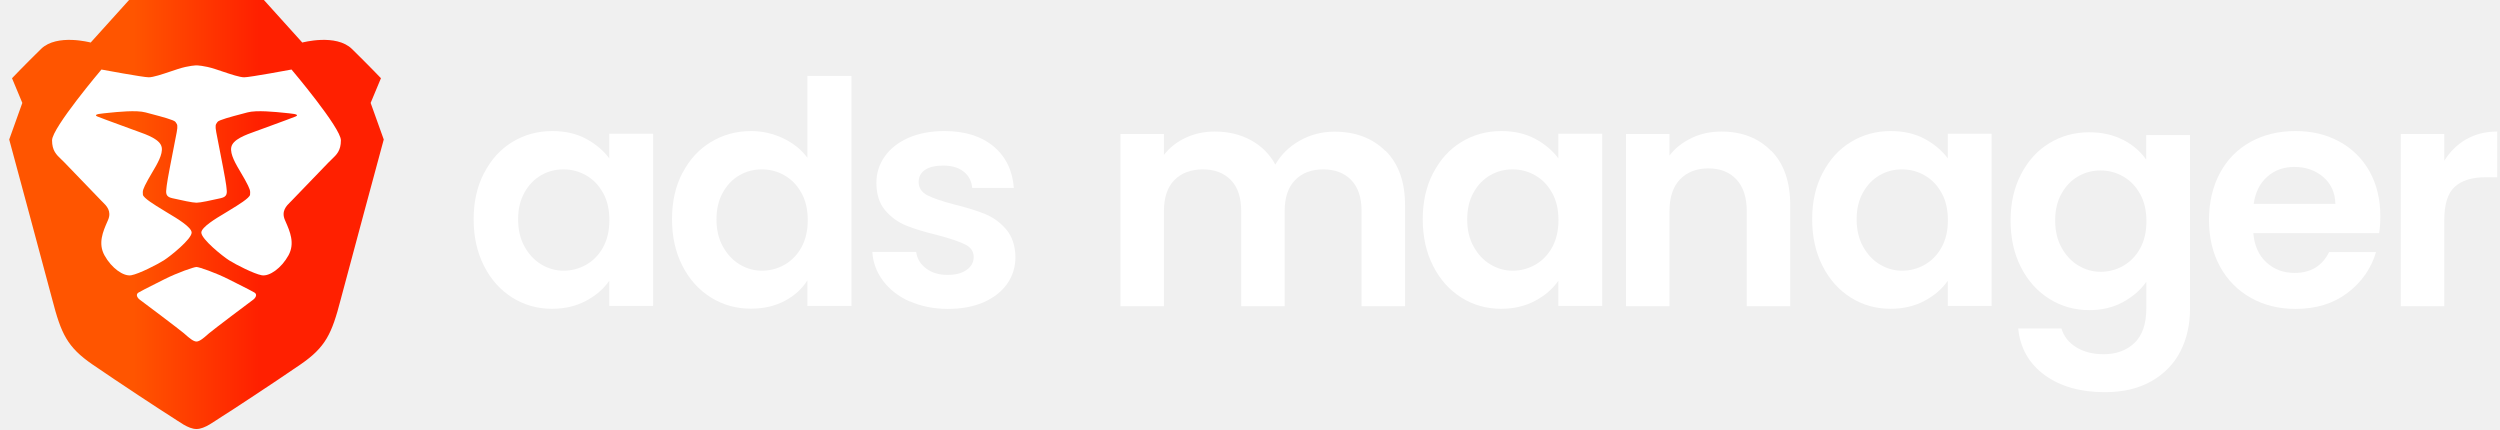
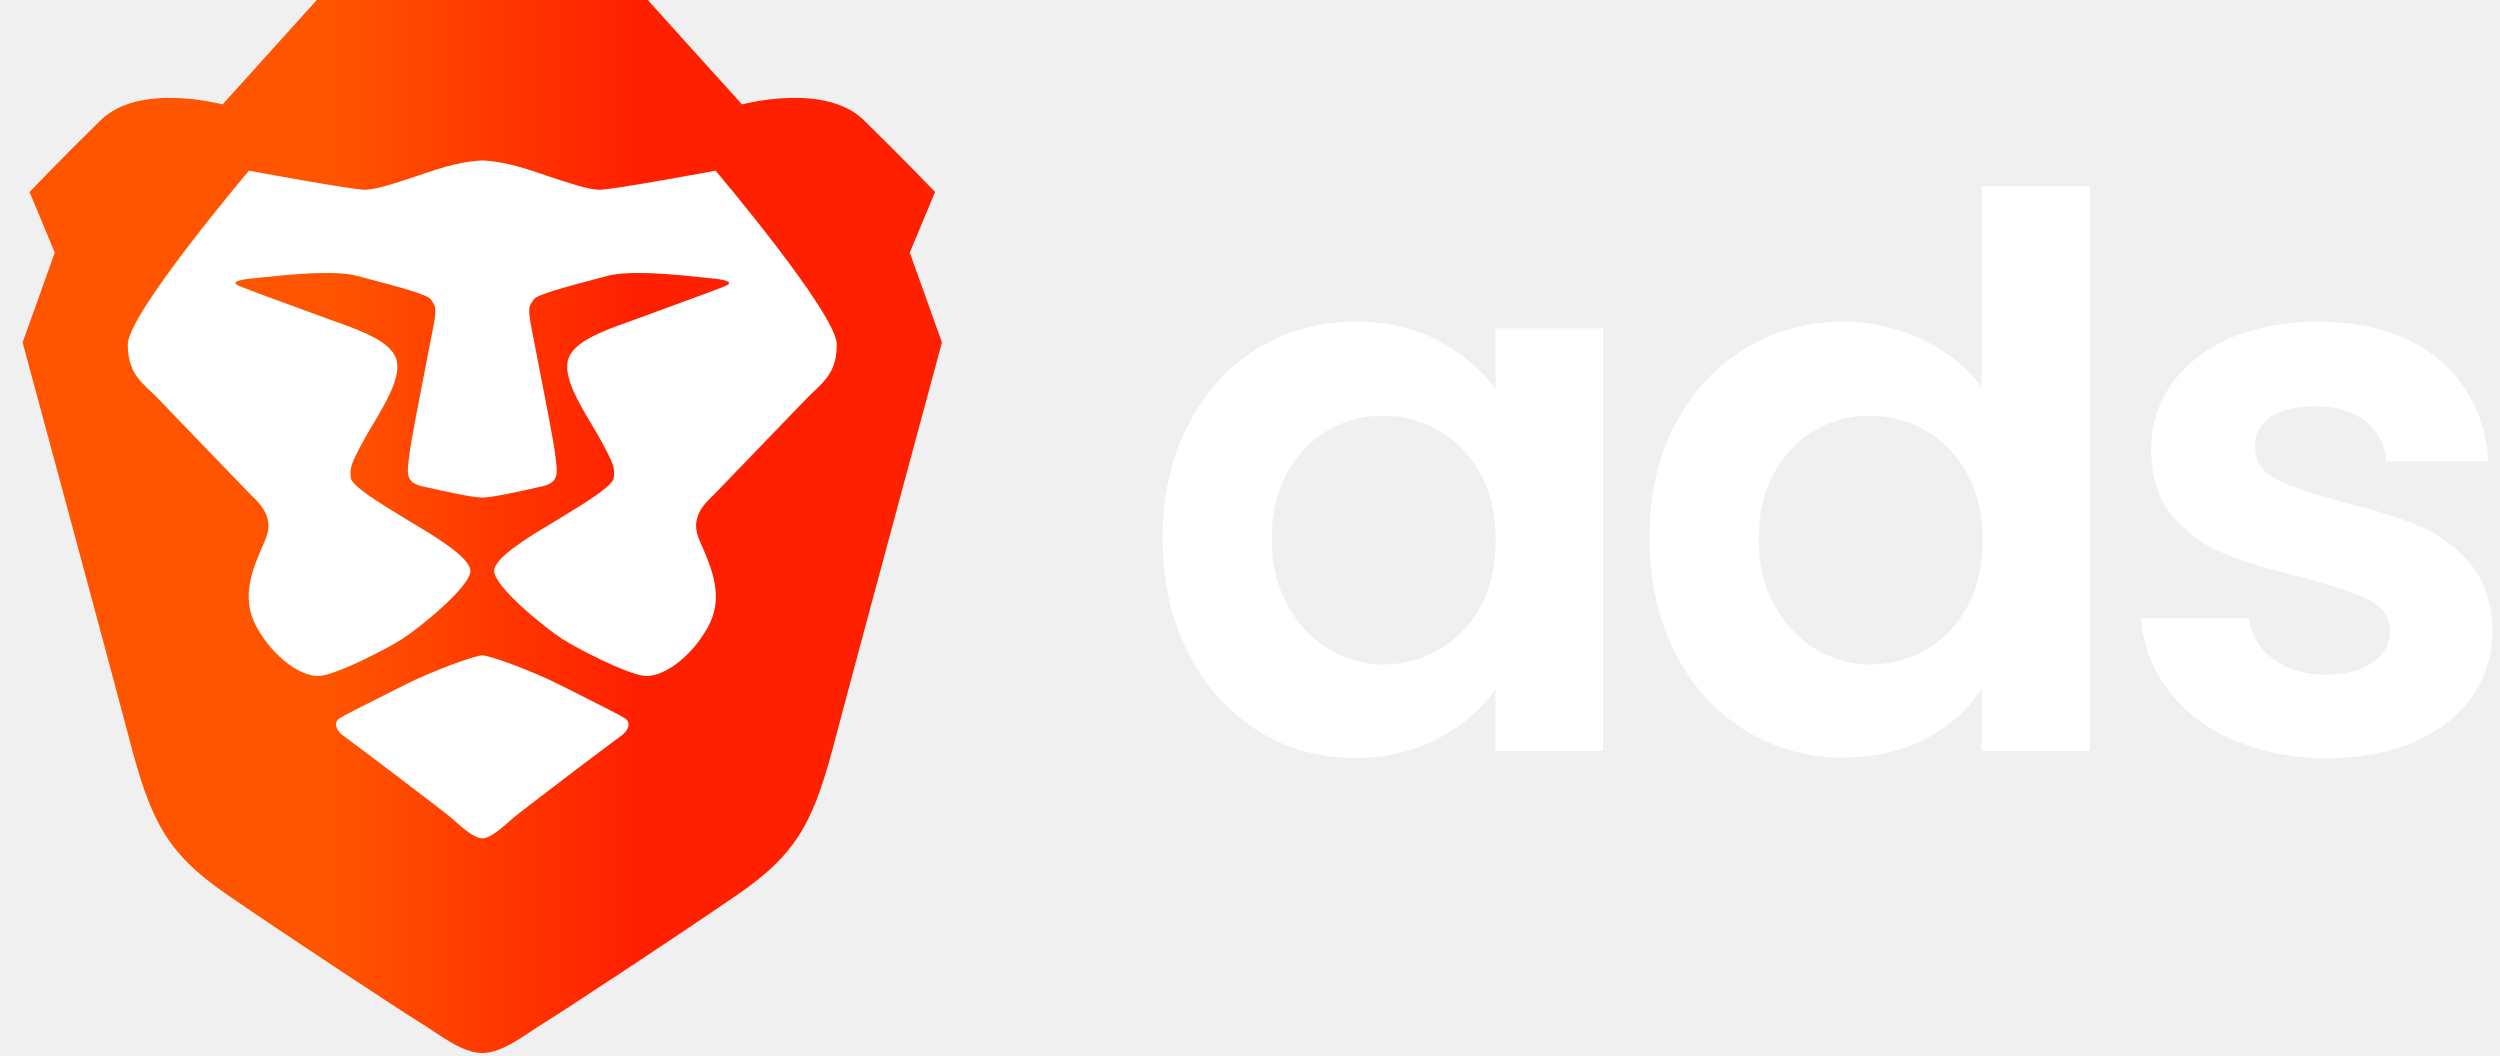
- <svg xmlns="http://www.w3.org/2000/svg" width="378" height="65" viewBox="0 0 378 65" fill="none">
+ <svg xmlns="http://www.w3.org/2000/svg" width="154" height="65" viewBox="0 0 154 65" fill="none">
  <path fill-rule="evenodd" clip-rule="evenodd" d="M56.041 15.561L57.599 11.827C57.599 11.827 55.617 9.752 53.21 7.401C50.803 5.05 45.706 6.433 45.706 6.433L39.902 1.52588e-05H29.708H19.515L13.71 6.433C13.71 6.433 8.613 5.05 6.206 7.401C3.799 9.752 1.817 11.827 1.817 11.827L3.375 15.561L1.393 21.093C1.393 21.093 7.222 42.661 7.905 45.295C9.25 50.481 10.17 52.486 13.993 55.114C17.816 57.742 24.753 62.305 25.885 62.997C27.018 63.688 28.434 64.866 29.708 64.866C30.982 64.866 32.398 63.688 33.531 62.997C34.663 62.305 41.6 57.742 45.423 55.114C49.246 52.486 50.166 50.481 51.511 45.295C52.194 42.661 58.023 21.093 58.023 21.093L56.041 15.561Z" fill="url(#paint0_linear_1_51)" />
  <path d="M36.928 11.688C37.778 11.688 44.078 10.513 44.078 10.513C44.078 10.513 51.544 19.329 51.544 21.213C51.544 22.771 50.902 23.381 50.146 24.099C49.988 24.25 49.824 24.405 49.661 24.575L44.062 30.382C44.007 30.439 43.945 30.5 43.88 30.564C43.321 31.113 42.498 31.921 43.079 33.263C43.118 33.353 43.157 33.444 43.198 33.537C43.835 34.991 44.62 36.786 43.62 38.606C42.556 40.541 40.733 41.832 39.565 41.619C38.397 41.405 35.654 40.005 34.645 39.365C33.637 38.725 30.44 36.15 30.44 35.164C30.44 34.342 32.739 32.975 33.856 32.311C34.078 32.178 34.254 32.074 34.355 32.008C34.47 31.932 34.663 31.815 34.901 31.671C35.92 31.052 37.761 29.934 37.808 29.439C37.864 28.828 37.843 28.649 37.021 27.14C36.846 26.819 36.642 26.475 36.43 26.12C35.648 24.805 34.772 23.332 34.965 22.277C35.184 21.086 37.095 20.403 38.713 19.825C38.915 19.752 39.113 19.681 39.302 19.612C39.775 19.438 40.368 19.22 40.988 18.994C42.603 18.402 44.399 17.746 44.695 17.612C45.105 17.428 44.999 17.252 43.757 17.137C43.593 17.122 43.389 17.101 43.155 17.076C41.618 16.917 38.785 16.622 37.407 16.998C37.136 17.071 36.832 17.152 36.514 17.236C34.966 17.645 33.069 18.147 32.887 18.436C32.855 18.487 32.824 18.531 32.794 18.572C32.62 18.814 32.506 18.972 32.699 20C32.756 20.306 32.874 20.909 33.02 21.654C33.448 23.835 34.115 27.238 34.199 28.002C34.211 28.109 34.224 28.212 34.236 28.312C34.343 29.165 34.414 29.732 33.4 29.959C33.316 29.977 33.227 29.997 33.135 30.018C31.991 30.274 30.314 30.65 29.708 30.65C29.102 30.65 27.423 30.274 26.279 30.017C26.188 29.997 26.1 29.977 26.016 29.959C25.002 29.732 25.073 29.165 25.18 28.312C25.192 28.212 25.205 28.109 25.217 28.002C25.301 27.237 25.97 23.826 26.397 21.645C26.543 20.904 26.66 20.305 26.717 20C26.91 18.972 26.796 18.814 26.622 18.572C26.593 18.531 26.561 18.487 26.529 18.436C26.347 18.147 24.45 17.645 22.903 17.236C22.584 17.152 22.28 17.071 22.009 16.998C20.631 16.622 17.798 16.917 16.261 17.076C16.027 17.101 15.823 17.122 15.659 17.137C14.417 17.252 14.312 17.428 14.721 17.612C15.017 17.745 16.811 18.402 18.427 18.993C19.047 19.22 19.641 19.437 20.114 19.612C20.303 19.682 20.501 19.752 20.703 19.825C22.321 20.403 24.232 21.086 24.451 22.277C24.645 23.332 23.768 24.804 22.986 26.119C22.774 26.475 22.57 26.819 22.395 27.14C21.573 28.649 21.551 28.828 21.608 29.439C21.655 29.934 23.495 31.051 24.515 31.67C24.752 31.814 24.945 31.932 25.061 32.008C25.162 32.074 25.337 32.178 25.559 32.31C26.676 32.975 28.976 34.342 28.976 35.164C28.976 36.15 25.779 38.725 24.77 39.365C23.762 40.005 21.019 41.405 19.851 41.619C18.683 41.832 16.86 40.541 15.796 38.606C14.796 36.786 15.581 34.991 16.218 33.537C16.258 33.444 16.298 33.353 16.337 33.263C16.918 31.921 16.095 31.113 15.536 30.564C15.47 30.5 15.409 30.439 15.353 30.382L9.755 24.575C9.592 24.405 9.428 24.25 9.27 24.099C8.514 23.381 7.872 22.771 7.872 21.213C7.872 19.329 15.338 10.513 15.338 10.513C15.338 10.513 21.638 11.688 22.488 11.688C23.165 11.688 24.474 11.248 25.839 10.789C26.184 10.673 26.533 10.555 26.877 10.444C28.575 9.89 29.708 9.886 29.708 9.886C29.708 9.886 30.841 9.89 32.54 10.444C32.883 10.555 33.232 10.673 33.577 10.789C34.942 11.248 36.251 11.688 36.928 11.688Z" fill="white" />
  <path d="M35.847 42.873C37.179 43.544 38.124 44.019 38.481 44.237C38.943 44.52 38.661 45.053 38.24 45.344C37.819 45.635 32.162 49.914 31.613 50.387C31.542 50.447 31.468 50.513 31.39 50.581C30.861 51.047 30.186 51.641 29.708 51.641C29.229 51.641 28.554 51.047 28.025 50.581C27.948 50.513 27.873 50.447 27.803 50.387C27.254 49.914 21.597 45.635 21.176 45.344C20.755 45.053 20.473 44.52 20.935 44.237C21.293 44.019 22.238 43.543 23.572 42.872C23.962 42.675 24.386 42.462 24.838 42.233C26.833 41.225 29.32 40.367 29.708 40.367C30.096 40.367 32.582 41.225 34.578 42.233C35.031 42.462 35.456 42.676 35.847 42.873Z" fill="white" />
  <path d="M73.195 26.167C74.253 24.124 75.665 22.564 77.466 21.469C79.268 20.373 81.273 19.816 83.502 19.816C85.452 19.816 87.142 20.206 88.609 20.986C90.058 21.766 91.228 22.75 92.119 23.939V20.224H98.749V46.261H92.119V42.454C91.265 43.68 90.113 44.683 88.609 45.481C87.123 46.28 85.396 46.689 83.465 46.689C81.273 46.689 79.268 46.131 77.466 44.999C75.665 43.866 74.235 42.287 73.195 40.226C72.136 38.164 71.616 35.806 71.616 33.15C71.616 30.494 72.136 28.191 73.195 26.149V26.167ZM91.172 29.157C90.54 28.006 89.705 27.133 88.628 26.52C87.569 25.907 86.418 25.61 85.192 25.61C83.966 25.61 82.833 25.907 81.812 26.501C80.772 27.096 79.936 27.969 79.305 29.101C78.655 30.253 78.339 31.609 78.339 33.169C78.339 34.729 78.655 36.103 79.305 37.273C79.955 38.443 80.79 39.353 81.849 39.984C82.908 40.616 84.022 40.931 85.21 40.931C86.399 40.931 87.569 40.634 88.646 40.021C89.705 39.409 90.559 38.536 91.191 37.384C91.822 36.233 92.138 34.877 92.138 33.28C92.138 31.683 91.822 30.309 91.191 29.176L91.172 29.157Z" fill="white" />
  <path d="M103.188 26.167C104.246 24.124 105.676 22.564 107.496 21.469C109.316 20.373 111.341 19.816 113.569 19.816C115.259 19.816 116.875 20.187 118.416 20.911C119.958 21.654 121.165 22.62 122.075 23.846V11.477H128.742V46.261H122.075V42.399C121.258 43.68 120.125 44.72 118.639 45.5C117.172 46.28 115.463 46.67 113.513 46.67C111.322 46.67 109.316 46.113 107.496 44.98C105.676 43.847 104.246 42.269 103.188 40.207C102.129 38.146 101.609 35.787 101.609 33.131C101.609 30.476 102.129 28.173 103.188 26.13V26.167ZM121.165 29.157C120.533 28.006 119.698 27.133 118.621 26.52C117.562 25.907 116.411 25.61 115.185 25.61C113.959 25.61 112.826 25.907 111.805 26.501C110.765 27.096 109.929 27.969 109.298 29.101C108.648 30.253 108.332 31.609 108.332 33.169C108.332 34.729 108.648 36.103 109.298 37.273C109.948 38.443 110.783 39.353 111.842 39.984C112.901 40.616 114.015 40.931 115.203 40.931C116.392 40.931 117.562 40.634 118.639 40.021C119.698 39.409 120.552 38.536 121.183 37.384C121.815 36.233 122.131 34.877 122.131 33.28C122.131 31.683 121.815 30.309 121.183 29.176L121.165 29.157Z" fill="white" />
  <path d="M137.526 45.574C135.836 44.813 134.499 43.773 133.515 42.454C132.531 41.136 131.992 39.687 131.899 38.09H138.529C138.659 39.093 139.142 39.929 140.015 40.579C140.869 41.229 141.946 41.563 143.228 41.563C144.509 41.563 145.456 41.321 146.162 40.801C146.868 40.3 147.221 39.65 147.221 38.87C147.221 38.016 146.793 37.384 145.921 36.957C145.066 36.53 143.692 36.066 141.816 35.564C139.866 35.1 138.288 34.617 137.043 34.116C135.799 33.614 134.741 32.853 133.849 31.813C132.958 30.773 132.512 29.38 132.512 27.634C132.512 26.186 132.921 24.886 133.756 23.679C134.592 22.49 135.781 21.543 137.322 20.856C138.882 20.169 140.702 19.816 142.801 19.816C145.902 19.816 148.372 20.596 150.229 22.137C152.086 23.697 153.089 25.777 153.293 28.414H146.998C146.905 27.374 146.478 26.557 145.698 25.944C144.936 25.331 143.896 25.034 142.615 25.034C141.426 25.034 140.498 25.257 139.866 25.684C139.216 26.13 138.901 26.743 138.901 27.523C138.901 28.396 139.346 29.064 140.219 29.529C141.092 29.974 142.466 30.439 144.305 30.921C146.181 31.386 147.741 31.869 148.966 32.37C150.192 32.871 151.251 33.651 152.142 34.691C153.033 35.75 153.498 37.124 153.535 38.851C153.535 40.356 153.126 41.711 152.291 42.9C151.455 44.089 150.266 45.017 148.725 45.704C147.165 46.373 145.363 46.707 143.302 46.707C141.241 46.707 139.253 46.317 137.563 45.556L137.526 45.574Z" fill="white" />
  <path d="M209.509 22.806C211.459 24.756 212.443 27.504 212.443 31.014V46.299H205.869V31.906C205.869 29.863 205.349 28.303 204.309 27.226C203.269 26.149 201.858 25.61 200.075 25.61C198.292 25.61 196.862 26.149 195.822 27.226C194.763 28.303 194.243 29.863 194.243 31.906V46.299H187.669V31.906C187.669 29.863 187.149 28.303 186.109 27.226C185.069 26.149 183.658 25.61 181.875 25.61C180.092 25.61 178.625 26.149 177.566 27.226C176.508 28.303 175.988 29.863 175.988 31.906V46.299H169.413V20.261H175.988V23.419C176.842 22.323 177.919 21.469 179.256 20.837C180.593 20.206 182.061 19.89 183.658 19.89C185.701 19.89 187.521 20.317 189.118 21.19C190.715 22.044 191.959 23.289 192.832 24.886C193.686 23.381 194.912 22.174 196.528 21.264C198.143 20.354 199.889 19.909 201.765 19.909C204.959 19.909 207.541 20.893 209.491 22.843L209.509 22.806Z" fill="white" />
  <path d="M216.696 26.167C217.755 24.124 219.166 22.564 220.968 21.469C222.769 20.373 224.775 19.816 227.003 19.816C228.953 19.816 230.643 20.206 232.111 20.986C233.559 21.766 234.729 22.75 235.621 23.939V20.224H242.251V46.261H235.621V42.454C234.766 43.68 233.615 44.683 232.111 45.481C230.625 46.28 228.898 46.689 226.966 46.689C224.775 46.689 222.769 46.131 220.968 44.999C219.166 43.866 217.736 42.287 216.696 40.226C215.638 38.164 215.118 35.806 215.118 33.15C215.118 30.494 215.638 28.191 216.696 26.149V26.167ZM234.673 29.157C234.042 28.006 233.206 27.133 232.129 26.52C231.071 25.907 229.919 25.61 228.693 25.61C227.468 25.61 226.335 25.907 225.313 26.501C224.273 27.096 223.438 27.969 222.806 29.101C222.156 30.253 221.841 31.609 221.841 33.169C221.841 34.729 222.156 36.103 222.806 37.273C223.456 38.443 224.292 39.353 225.351 39.984C226.409 40.616 227.523 40.931 228.712 40.931C229.901 40.931 231.071 40.634 232.148 40.021C233.206 39.409 234.061 38.536 234.692 37.384C235.323 36.233 235.639 34.877 235.639 33.28C235.639 31.683 235.323 30.309 234.692 29.176L234.673 29.157Z" fill="white" />
  <path d="M267.823 22.806C269.736 24.756 270.683 27.504 270.683 31.014V46.299H264.109V31.906C264.109 29.844 263.589 28.247 262.549 27.133C261.509 26.019 260.098 25.461 258.315 25.461C256.532 25.461 255.065 26.019 254.006 27.133C252.948 28.247 252.428 29.844 252.428 31.906V46.299H245.853V20.261H252.428V23.511C253.301 22.379 254.433 21.506 255.789 20.856C257.145 20.206 258.649 19.89 260.283 19.89C263.385 19.89 265.892 20.874 267.805 22.824L267.823 22.806Z" fill="white" />
  <path d="M275.579 26.167C276.637 24.124 278.049 22.564 279.85 21.469C281.651 20.373 283.657 19.816 285.886 19.816C287.836 19.816 289.526 20.206 290.993 20.986C292.441 21.766 293.611 22.75 294.503 23.939V20.224H301.133V46.261H294.503V42.454C293.649 43.68 292.497 44.683 290.993 45.481C289.507 46.28 287.78 46.689 285.849 46.689C283.657 46.689 281.651 46.131 279.85 44.999C278.049 43.866 276.619 42.287 275.579 40.226C274.52 38.164 274 35.806 274 33.15C274 30.494 274.52 28.191 275.579 26.149V26.167ZM293.556 29.157C292.924 28.006 292.089 27.133 291.011 26.52C289.953 25.907 288.801 25.61 287.576 25.61C286.35 25.61 285.217 25.907 284.196 26.501C283.156 27.096 282.32 27.969 281.689 29.101C281.039 30.253 280.723 31.609 280.723 33.169C280.723 34.729 281.039 36.103 281.689 37.273C282.339 38.443 283.174 39.353 284.233 39.984C285.291 40.616 286.406 40.931 287.594 40.931C288.783 40.931 289.953 40.634 291.03 40.021C292.089 39.409 292.943 38.536 293.574 37.384C294.206 36.233 294.521 34.877 294.521 33.28C294.521 31.683 294.206 30.309 293.574 29.176L293.556 29.157Z" fill="white" />
  <path d="M321.03 21.151C322.497 21.913 323.667 22.916 324.503 24.141V20.427H331.133V46.65C331.133 49.064 330.65 51.219 329.684 53.113C328.719 55.007 327.251 56.511 325.32 57.626C323.37 58.74 321.03 59.297 318.263 59.297C314.567 59.297 311.54 58.443 309.163 56.716C306.804 54.989 305.449 52.649 305.151 49.659H311.689C312.041 50.847 312.784 51.794 313.917 52.5C315.069 53.206 316.443 53.559 318.077 53.559C319.99 53.559 321.531 52.983 322.739 51.85C323.927 50.699 324.521 48.971 324.521 46.65V42.601C323.667 43.827 322.516 44.849 321.011 45.666C319.526 46.483 317.817 46.891 315.904 46.891C313.713 46.891 311.707 46.334 309.887 45.201C308.067 44.069 306.637 42.49 305.579 40.429C304.52 38.367 304 36.009 304 33.353C304 30.697 304.52 28.394 305.579 26.351C306.637 24.309 308.049 22.749 309.85 21.653C311.651 20.557 313.657 20 315.886 20C317.836 20 319.544 20.39 321.011 21.151H321.03ZM323.574 29.323C322.943 28.171 322.107 27.299 321.03 26.686C319.971 26.073 318.82 25.776 317.594 25.776C316.369 25.776 315.236 26.073 314.214 26.667C313.174 27.261 312.339 28.134 311.707 29.267C311.057 30.419 310.741 31.774 310.741 33.334C310.741 34.894 311.057 36.269 311.707 37.439C312.357 38.609 313.193 39.519 314.251 40.15C315.31 40.781 316.424 41.097 317.613 41.097C318.801 41.097 319.971 40.8 321.049 40.187C322.107 39.574 322.961 38.701 323.593 37.55C324.224 36.399 324.54 35.043 324.54 33.446C324.54 31.849 324.224 30.474 323.593 29.341L323.574 29.323Z" fill="white" />
  <path d="M359.74 35.249H340.704C340.853 37.124 341.521 38.61 342.673 39.669C343.824 40.727 345.254 41.266 346.944 41.266C349.396 41.266 351.123 40.207 352.163 38.109H359.257C358.514 40.616 357.066 42.677 354.93 44.293C352.794 45.909 350.176 46.707 347.074 46.707C344.567 46.707 342.32 46.15 340.333 45.036C338.346 43.921 336.786 42.343 335.671 40.319C334.557 38.276 334 35.936 334 33.261C334 30.587 334.557 28.21 335.653 26.167C336.749 24.124 338.29 22.564 340.259 21.469C342.227 20.373 344.511 19.816 347.074 19.816C349.637 19.816 351.773 20.354 353.723 21.413C355.673 22.471 357.196 23.994 358.291 25.944C359.369 27.894 359.907 30.16 359.907 32.686C359.907 33.633 359.851 34.469 359.721 35.23L359.74 35.249ZM353.11 30.829C353.073 29.139 352.46 27.783 351.271 26.761C350.083 25.74 348.616 25.239 346.907 25.239C345.273 25.239 343.899 25.74 342.803 26.724C341.689 27.709 341.001 29.083 340.76 30.829H353.129H353.11Z" fill="white" />
  <path d="M372.899 21.06C374.254 20.28 375.814 19.89 377.579 19.89V26.799H375.833C373.771 26.799 372.211 27.281 371.153 28.247C370.094 29.213 369.574 30.903 369.574 33.317V46.299H363V20.261H369.574V24.31C370.429 22.936 371.524 21.859 372.88 21.06H372.899Z" fill="white" />
  <defs>
    <linearGradient id="paint0_linear_1_51" x1="1.393" y1="65.324" x2="58.023" y2="65.324" gradientUnits="userSpaceOnUse">
      <stop stop-color="#FF5500" />
      <stop offset="0.333" stop-color="#FF5500" />
      <stop offset="0.667" stop-color="#FF2000" />
      <stop offset="1" stop-color="#FF2000" />
    </linearGradient>
  </defs>
</svg>
